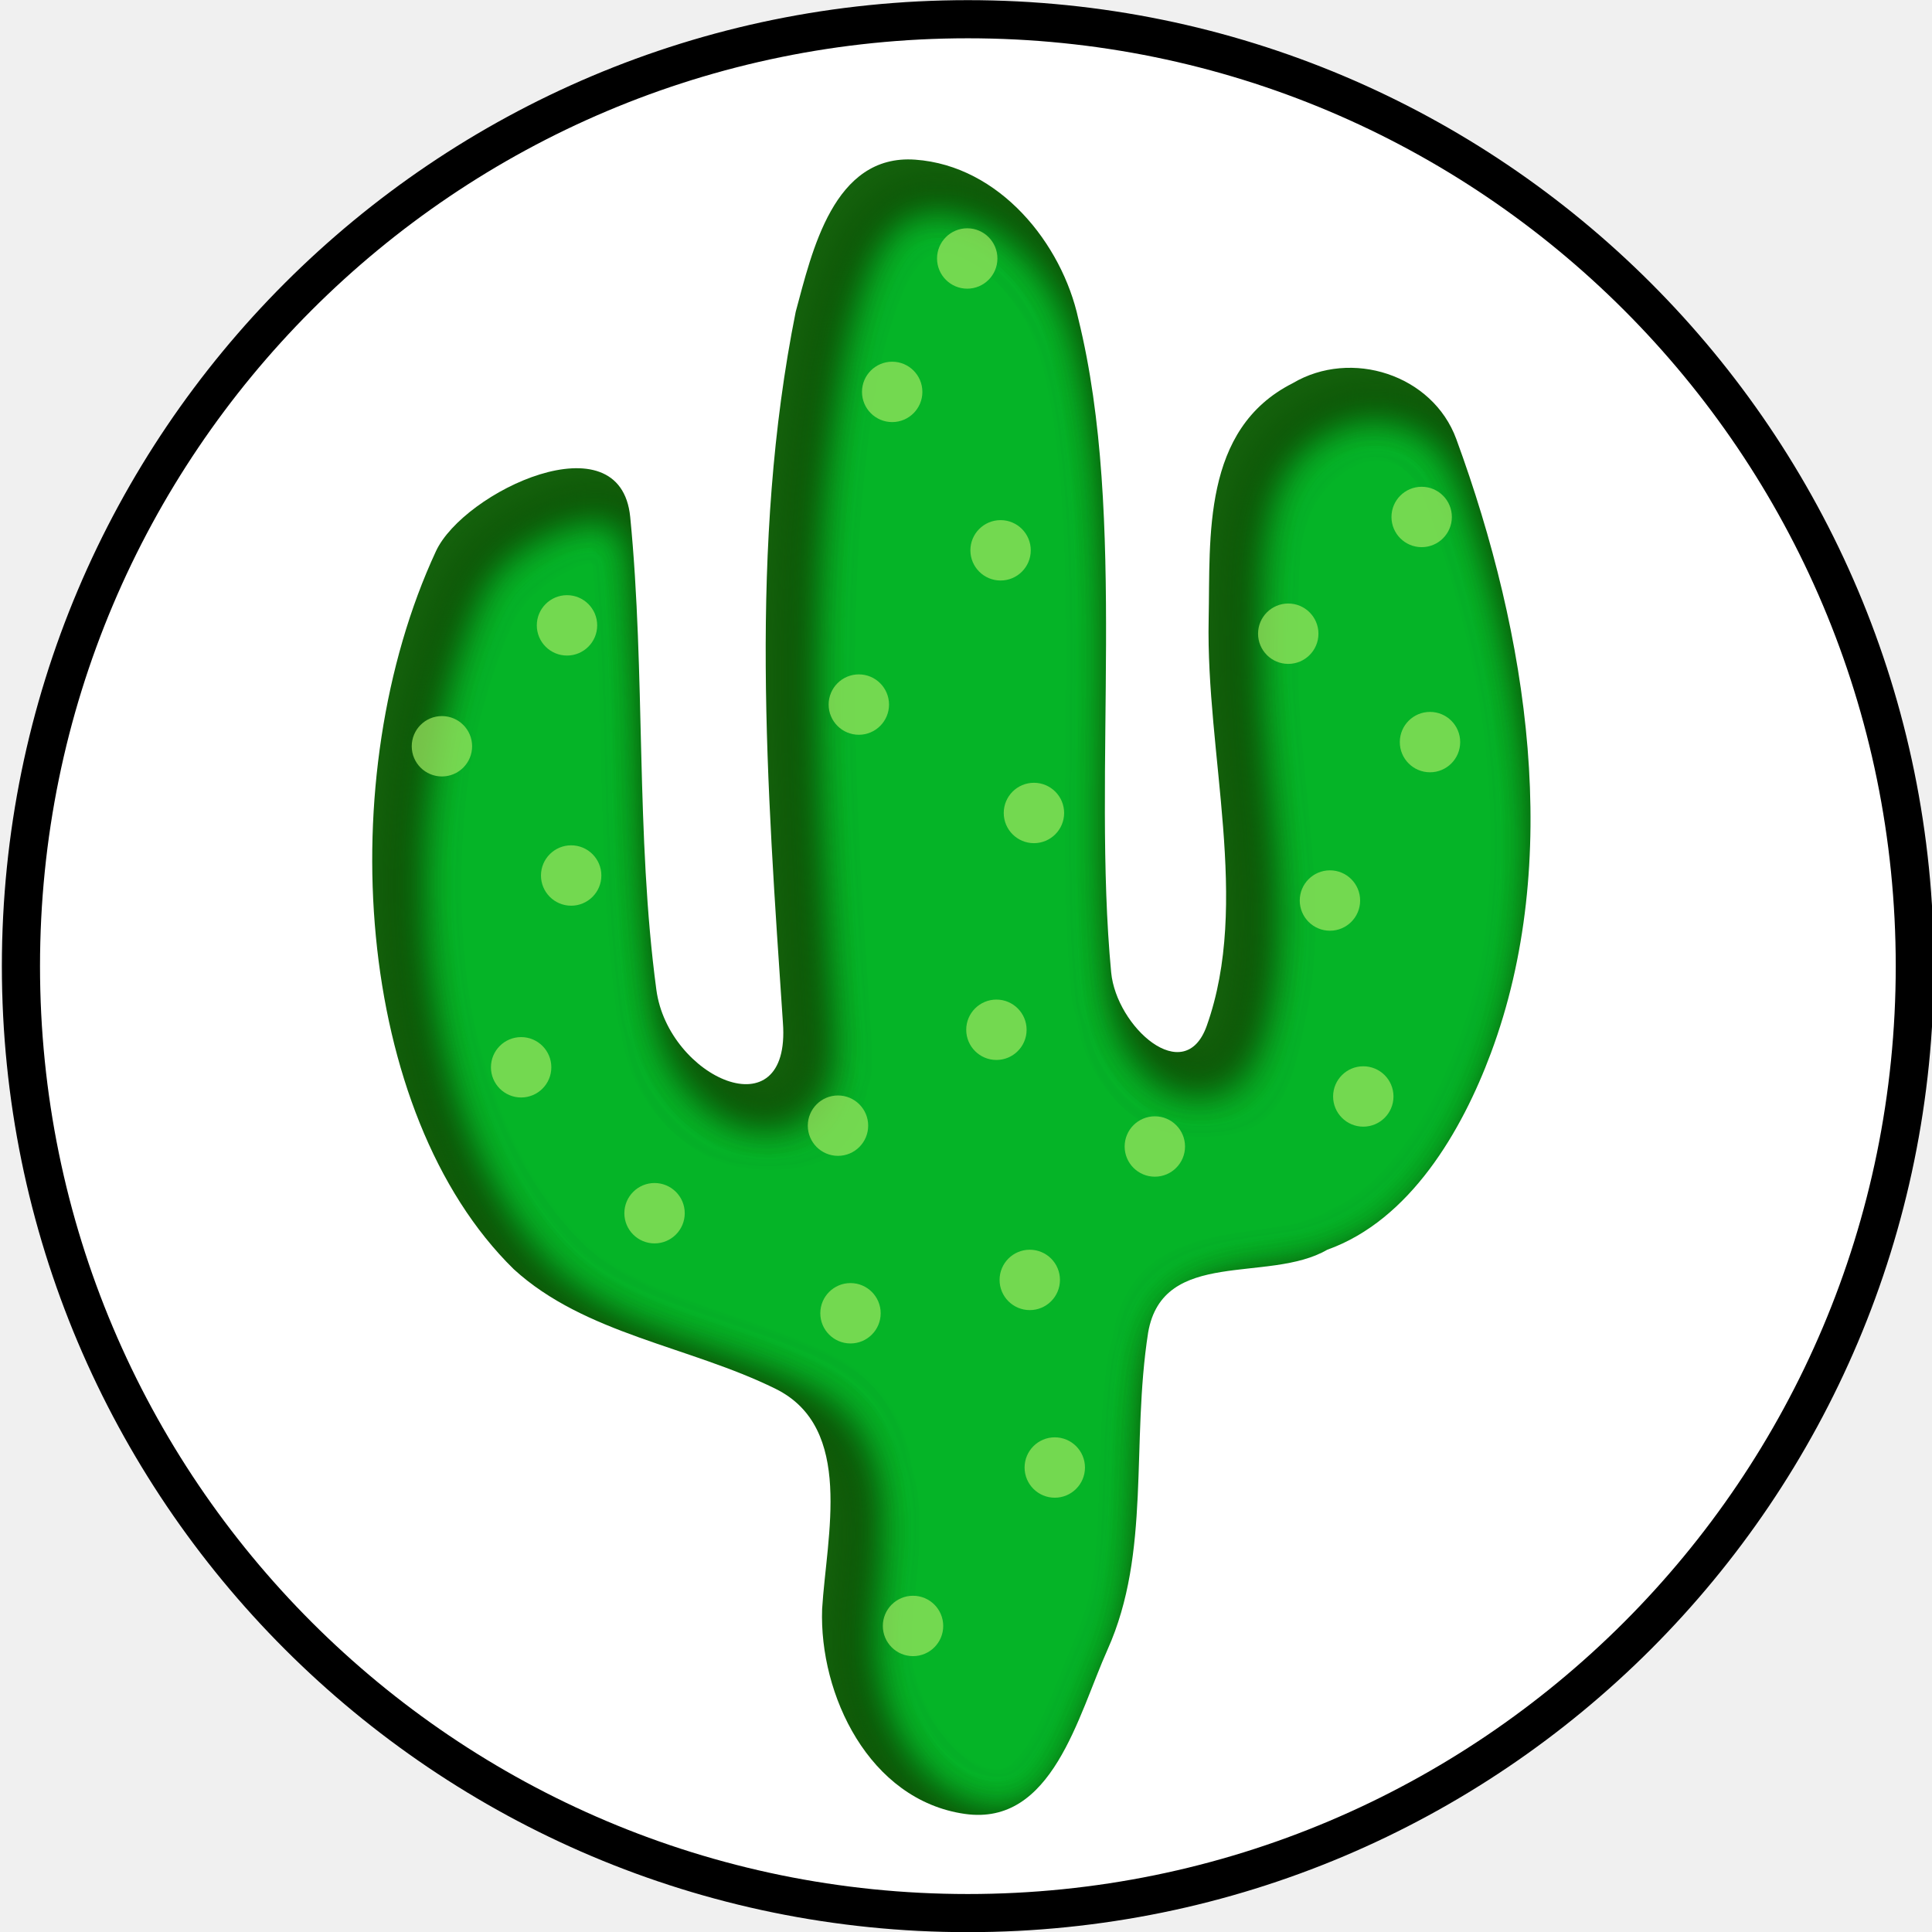
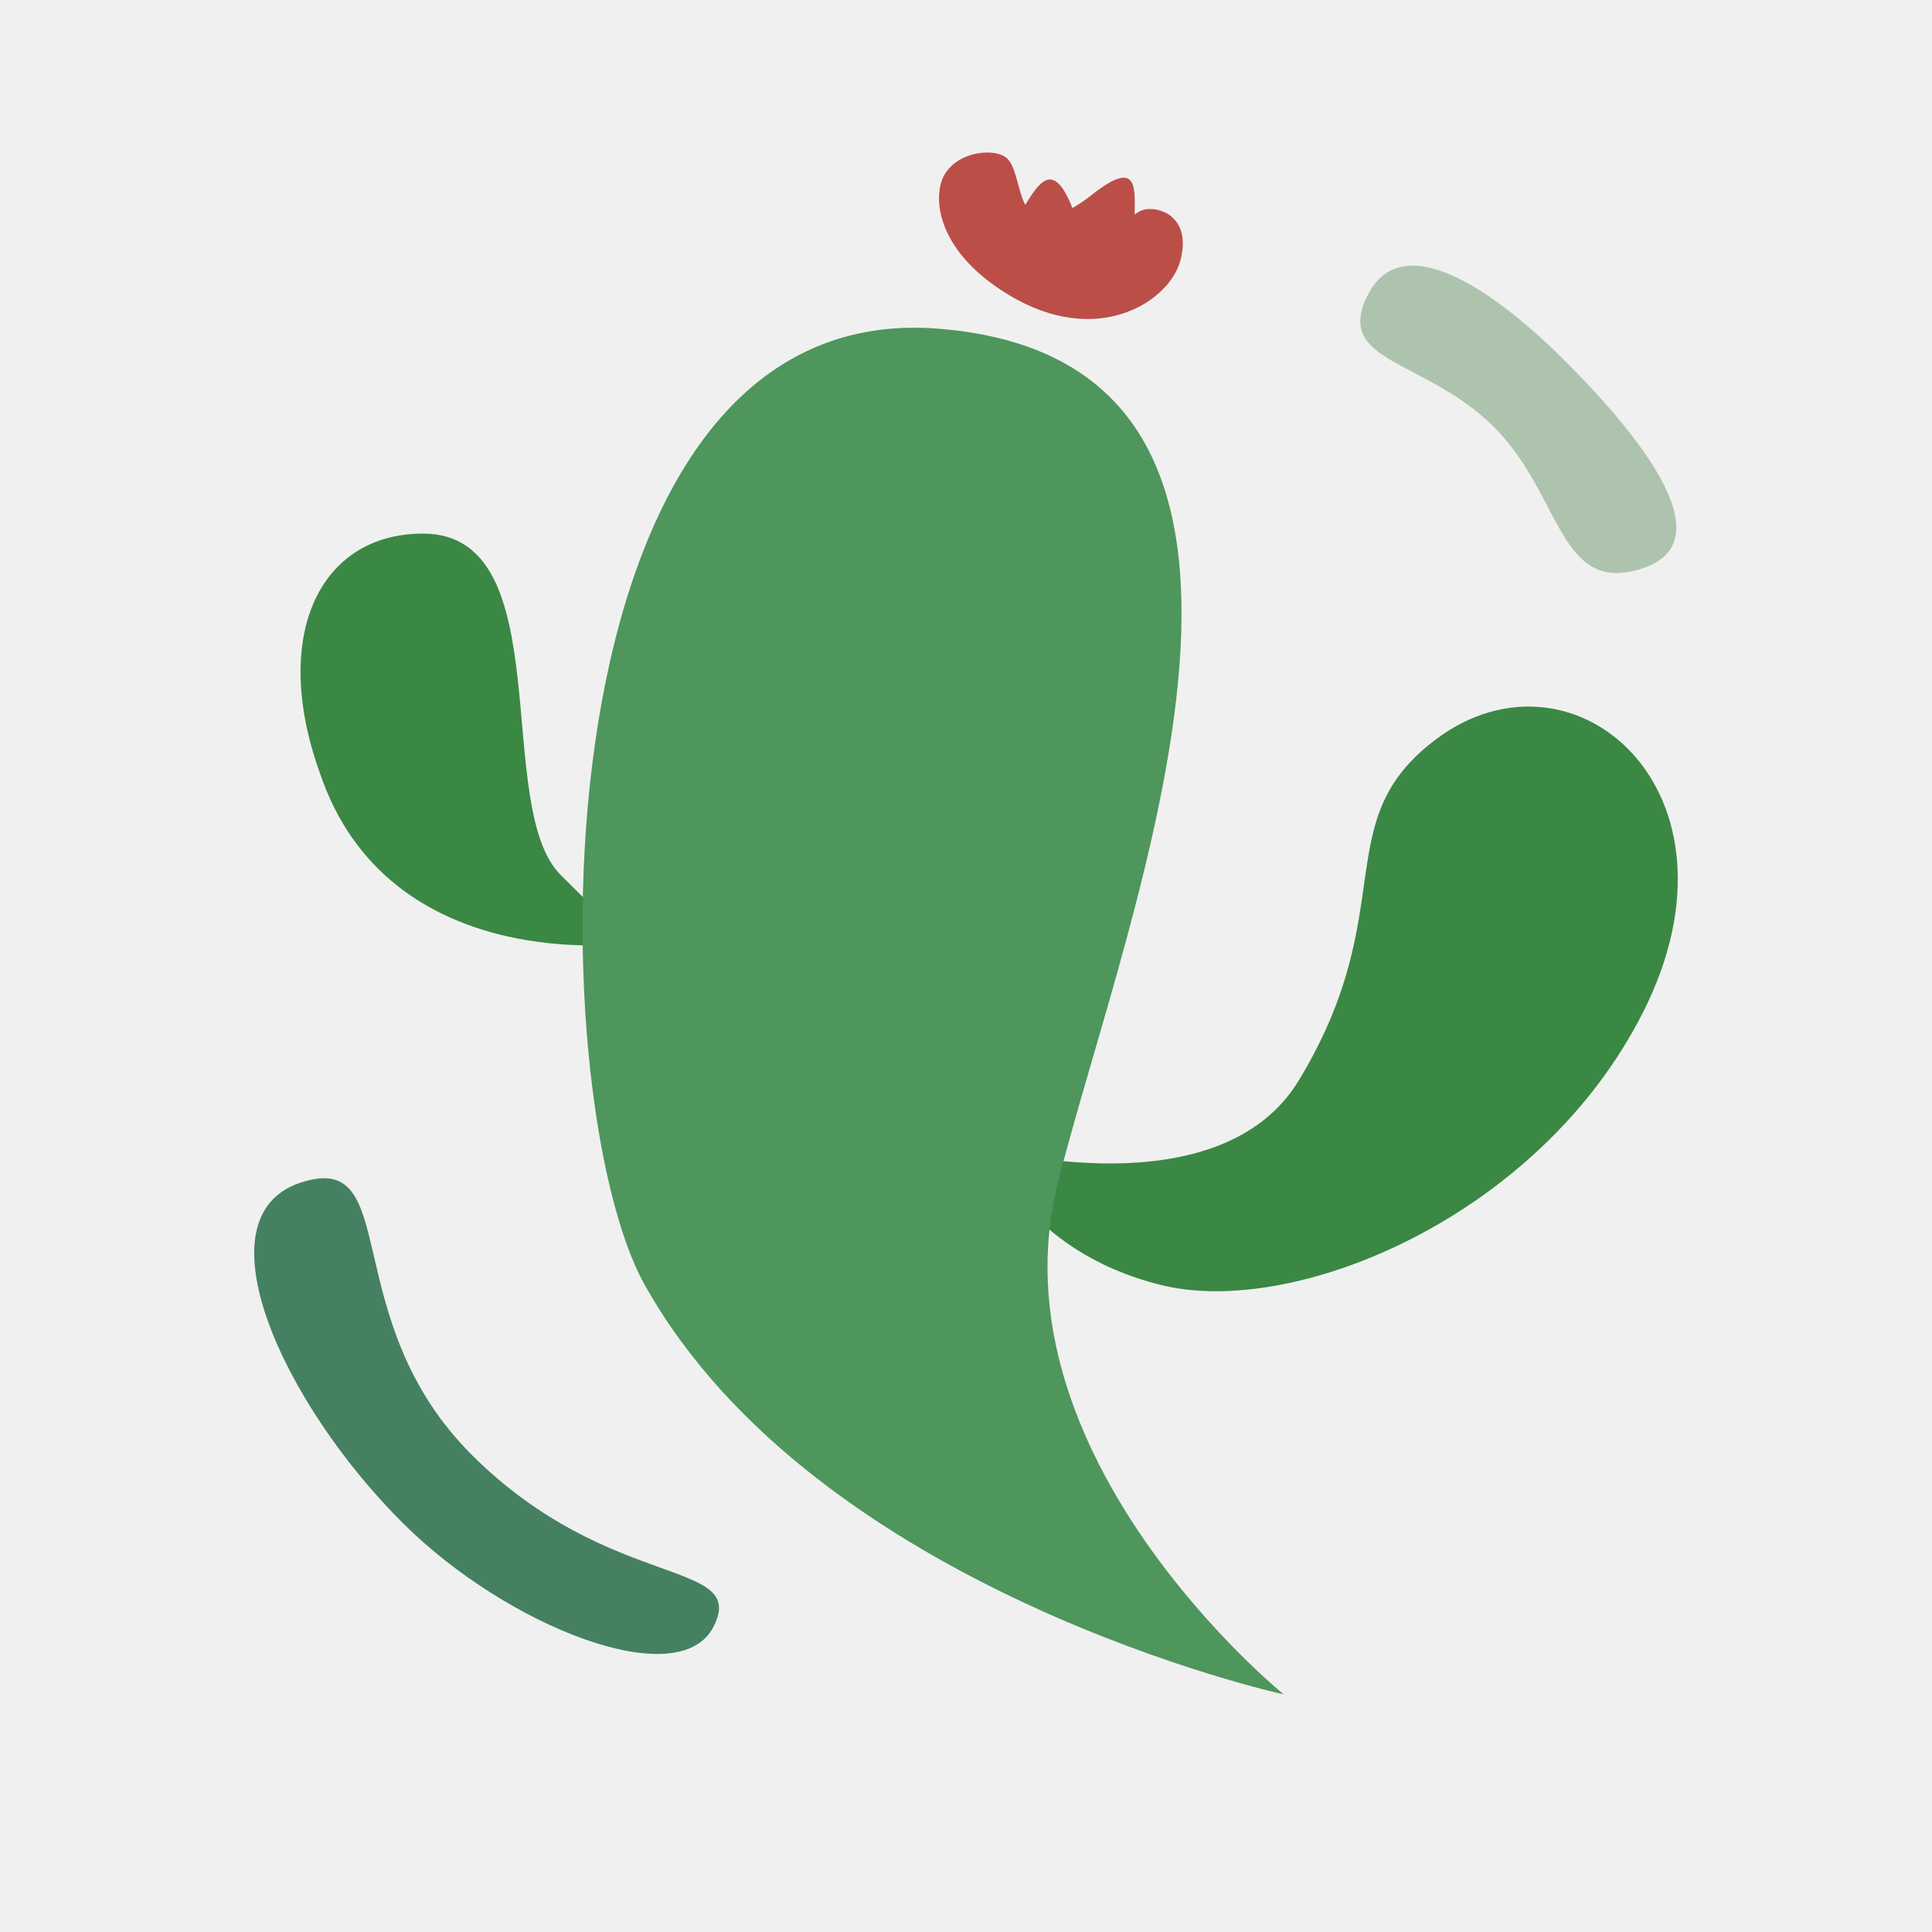
- <svg xmlns="http://www.w3.org/2000/svg" width="512" height="512" viewBox="0 0 512 512" version="1.1" id="svg5">
-   <defs id="defs2">
-     <filter style="color-interpolation-filters:sRGB;" id="filter1718" x="-0.36" y="-0.022" width="1.87" height="1.053">
-       <feFlood flood-opacity="1" flood-color="rgb(47,103,41)" result="flood" id="feFlood1712" />
-       <feComposite in="flood" in2="SourceGraphic" operator="in" result="composite" id="feComposite1714" />
-       <feGaussianBlur stdDeviation="0.01" id="feGaussianBlur1716" result="fbSourceGraphic" />
-       <feColorMatrix result="fbSourceGraphicAlpha" in="fbSourceGraphic" values="0 0 0 -1 0 0 0 0 -1 0 0 0 0 -1 0 0 0 0 1 0" id="feColorMatrix1738" />
-       <feFlood id="feFlood1740" flood-opacity="0.529" flood-color="rgb(47,103,41)" result="flood" in="fbSourceGraphic" />
-       <feComposite in2="fbSourceGraphic" id="feComposite1742" in="flood" operator="in" result="composite" />
-       <feGaussianBlur id="feGaussianBlur1744" stdDeviation="0.01" result="fbSourceGraphic" />
-       <feColorMatrix result="fbSourceGraphicAlpha" in="fbSourceGraphic" values="0 0 0 -1 0 0 0 0 -1 0 0 0 0 -1 0 0 0 0 1 0" id="feColorMatrix1816" />
-       <feOffset id="feOffset1818" dy="3" dx="3" in="fbSourceGraphic" />
-       <feGaussianBlur id="feGaussianBlur1820" stdDeviation="3" result="blur" />
-       <feFlood id="feFlood1822" flood-color="rgb(0,0,0)" flood-opacity="1" result="flood" />
-       <feComposite in2="fbSourceGraphic" id="feComposite1824" in="flood" operator="in" result="composite" />
-       <feBlend in2="composite" id="feBlend1826" in="blur" mode="normal" result="fbSourceGraphic" />
-       <feColorMatrix result="fbSourceGraphicAlpha" in="fbSourceGraphic" values="0 0 0 -1 0 0 0 0 -1 0 0 0 0 -1 0 0 0 0 1 0" id="feColorMatrix1846" />
-       <feColorMatrix id="feColorMatrix1848" values="1 0 0 0 0 0 1 0 0 0 0 0 1 0 0 0 0 0 8.9 -1 " result="colormatrix" in="fbSourceGraphic" />
-       <feComposite in2="colormatrix" id="feComposite1850" operator="arithmetic" k2="1" result="fbSourceGraphic" />
-       <feColorMatrix result="fbSourceGraphicAlpha" in="fbSourceGraphic" values="0 0 0 -1 0 0 0 0 -1 0 0 0 0 -1 0 0 0 0 1 0" id="feColorMatrix1870" />
-       <feColorMatrix id="feColorMatrix1872" values="1 0 0 0 0 0 1 0 0 0 0 0 1 0 0 0 0 0 5 -1 " result="colormatrix" in="fbSourceGraphic" />
-       <feComposite in2="colormatrix" id="feComposite1874" operator="arithmetic" k2="1" result="fbSourceGraphic" />
-       <feColorMatrix result="fbSourceGraphicAlpha" in="fbSourceGraphic" values="0 0 0 -1 0 0 0 0 -1 0 0 0 0 -1 0 0 0 0 1 0" id="feColorMatrix1894" />
-       <feColorMatrix id="feColorMatrix1896" values="1 0 0 0 0 0 1 0 0 0 0 0 1 0 0 0 0 0 5 -1.9 " result="colormatrix" in="fbSourceGraphic" />
-       <feComposite in2="colormatrix" id="feComposite1898" operator="arithmetic" k2="1" result="composite" />
-     </filter>
-     <filter style="color-interpolation-filters:sRGB;" id="filter3352" x="-0.273" y="-0.191" width="1.654" height="1.455">
-       <feFlood flood-opacity="0.922" flood-color="rgb(7,74,0)" result="flood" id="feFlood3342" />
-       <feComposite in="flood" in2="SourceGraphic" operator="out" result="composite1" id="feComposite3344" />
-       <feGaussianBlur in="composite1" stdDeviation="6.957" result="blur" id="feGaussianBlur3346" />
-       <feOffset dx="6" dy="6" result="offset" id="feOffset3348" />
-       <feComposite in="offset" in2="SourceGraphic" operator="atop" result="fbSourceGraphic" id="feComposite3350" />
-       <feColorMatrix result="fbSourceGraphicAlpha" in="fbSourceGraphic" values="0 0 0 -1 0 0 0 0 -1 0 0 0 0 -1 0 0 0 0 1 0" id="feColorMatrix3372" />
-       <feFlood id="feFlood3374" flood-opacity="0.922" flood-color="rgb(7,74,0)" result="flood" in="fbSourceGraphic" />
-       <feComposite in2="fbSourceGraphic" id="feComposite3376" in="flood" operator="out" result="composite1" />
-       <feGaussianBlur id="feGaussianBlur3378" in="composite1" stdDeviation="7" result="blur" />
-       <feOffset id="feOffset3380" dx="6" dy="6" result="offset" />
-       <feComposite in2="fbSourceGraphic" id="feComposite3382" in="offset" operator="atop" result="fbSourceGraphic" />
-       <feColorMatrix result="fbSourceGraphicAlpha" in="fbSourceGraphic" values="0 0 0 -1 0 0 0 0 -1 0 0 0 0 -1 0 0 0 0 1 0" id="feColorMatrix3402" />
-       <feFlood id="feFlood3404" flood-opacity="0.922" flood-color="rgb(7,74,0)" result="flood" in="fbSourceGraphic" />
-       <feComposite in2="fbSourceGraphic" id="feComposite3406" in="flood" operator="out" result="composite1" />
-       <feGaussianBlur id="feGaussianBlur3408" in="composite1" stdDeviation="7" result="blur" />
-       <feOffset id="feOffset3410" dx="7" dy="6" result="offset" />
-       <feComposite in2="fbSourceGraphic" id="feComposite3412" in="offset" operator="atop" result="fbSourceGraphic" />
-       <feColorMatrix result="fbSourceGraphicAlpha" in="fbSourceGraphic" values="0 0 0 -1 0 0 0 0 -1 0 0 0 0 -1 0 0 0 0 1 0" id="feColorMatrix3432" />
-       <feFlood id="feFlood3434" flood-opacity="0.922" flood-color="rgb(7,74,0)" result="flood" in="fbSourceGraphic" />
-       <feComposite in2="fbSourceGraphic" id="feComposite3436" in="flood" operator="out" result="composite1" />
-       <feGaussianBlur id="feGaussianBlur3438" in="composite1" stdDeviation="7" result="blur" />
-       <feOffset id="feOffset3440" dx="7" dy="7" result="offset" />
-       <feComposite in2="fbSourceGraphic" id="feComposite3442" in="offset" operator="atop" result="fbSourceGraphic" />
-       <feColorMatrix result="fbSourceGraphicAlpha" in="fbSourceGraphic" values="0 0 0 -1 0 0 0 0 -1 0 0 0 0 -1 0 0 0 0 1 0" id="feColorMatrix3462" />
-       <feFlood id="feFlood3464" flood-opacity="0.867" flood-color="rgb(23,103,15)" result="flood" in="fbSourceGraphic" />
-       <feComposite in2="fbSourceGraphic" id="feComposite3466" in="flood" operator="out" result="composite1" />
-       <feGaussianBlur id="feGaussianBlur3468" in="composite1" stdDeviation="7" result="blur" />
-       <feOffset id="feOffset3470" dx="7" dy="7" result="offset" />
-       <feComposite in2="fbSourceGraphic" id="feComposite3472" in="offset" operator="atop" result="composite2" />
-     </filter>
-   </defs>
-   <g id="layer2">
-     <g id="g1317">
-       <g id="g996">
-         <circle style="font-variation-settings:normal;opacity:1;fill:#ffffff;fill-opacity:1;fill-rule:evenodd;stroke:#000000;stroke-width:10.105;stroke-linecap:butt;stroke-linejoin:miter;stroke-miterlimit:4;stroke-dasharray:none;stroke-dashoffset:0;stroke-opacity:1;stop-color:#000000;stop-opacity:1" id="path1315" cx="256.497" cy="256.041" r="250.947" />
+ <svg xmlns="http://www.w3.org/2000/svg" width="380mm" height="380mm" viewBox="0 0 380 380" version="1.1" id="svg1587" xml:space="preserve">
+   <defs id="defs1584" />
+   <g id="layer1">
+     <g id="g815">
+       <circle style="fill:none;fill-opacity:1;fill-rule:evenodd;stroke-width:0.268;paint-order:markers fill stroke" id="path1760" cx="190" cy="190" r="190" />
+       <g id="g2187" transform="matrix(2.860183,0,0,2.860183,139.0952,289.8036)">
+         <g id="layer1-3" transform="matrix(0.2645833,0,0,0.2645833,-49.02146,-103.2341)">
+           <path style="fill:#3a8844;fill-opacity:1;stroke:none;stroke-width:0.891px;stroke-linecap:butt;stroke-linejoin:miter;stroke-opacity:1" d="m 258.545,305.726 c 0,0 59.943,16.281 80.531,-17.747 26.844,-44.367 7.158,-67.437 35.792,-88.733 35.792,-26.62 82.544,13.755 53.688,70.987 -26.844,53.24 -90.548,79.595 -125.271,70.986 -35.792,-8.873 -44.74,-35.493 -44.74,-35.493 z" id="path1067" />
+           <path style="fill:#3a8844;fill-opacity:1;stroke:none;stroke-width:0.891px;stroke-linecap:butt;stroke-linejoin:miter;stroke-opacity:1" d="m 111.416,145.91 c 35.792,0 17.896,70.987 35.792,88.733 l 17.896,17.747 c 0,0 -62.636,8.873 -80.531,-44.367 -12.772,-35.668 0,-62.113 26.844,-62.113 z" id="path1182" />
+           <path id="path8219" style="fill:#bc4e48;fill-opacity:1;stroke:none;stroke-width:0.891px;stroke-linecap:butt;stroke-linejoin:miter;stroke-opacity:1" d="m 257.396,46.881 c -5.1,0.25 -11.332,3.317 -11.762,10.297 0,0 -2.639,14.123 17.896,26.619 23.195,14.115 41.941,1.746 44.738,-8.873 2.797,-10.619 -4.417,-13.911 -8.947,-13.311 -0.983,0.13 -1.965,0.646 -2.943,1.352 0.027,-6.571 1.051,-14.721 -10.941,-5.244 -1.633,1.291 -3.415,2.556 -5.24,3.572 -4.936,-12.64 -8.734,-6.498 -12.248,-0.828 -1.966,-3.662 -2.33,-10.208 -4.953,-12.281 -1.198,-0.947 -3.282,-1.416 -5.6,-1.303 z" />
+           <path style="fill:#4e965c;fill-opacity:1;stroke:none;stroke-width:0.891px;stroke-linecap:butt;stroke-linejoin:miter;stroke-opacity:1" d="m 335.114,447.603 c 0,0 -121.309,-26.523 -166.049,-106.383 C 141.582,292.162 138.631,83.828 245.635,92.67 353.01,101.544 294.337,243.613 276.441,314.6 258.545,385.586 335.114,447.603 335.114,447.603 Z" id="path937" />
+           <path style="fill:#458161;fill-opacity:1;stroke:none;stroke-width:0.891px;stroke-linecap:butt;stroke-linejoin:miter;stroke-opacity:1" d="m 79.586,314.6 c -26.844,8.873 -4.792,57.361 26.844,88.733 26.844,26.62 71.584,44.367 80.531,26.62 8.948,-17.747 -26.844,-8.873 -62.636,-44.367 -35.792,-35.493 -17.896,-79.86 -44.74,-70.986 z" id="path11663" />
+           <path style="fill:#adc3ad;fill-opacity:1;stroke:none;stroke-width:0.891px;stroke-linecap:butt;stroke-linejoin:miter;stroke-opacity:1" d="m 428.556,154.88 c 22.016,-7.412 -3.1,-36.774 -20.996,-54.521 -17.896,-17.747 -41.64,-34.212 -50.588,-16.465 -8.948,17.747 14.796,16.465 32.692,34.212 17.896,17.747 16.876,44.186 38.892,36.774 z" id="path14218" />
+         </g>
      </g>
-       <g id="g999">
-         <path style="font-variation-settings:'wght' 100;mix-blend-mode:normal;fill:#05b427;fill-opacity:1;stroke:#000000;stroke-width:0;stroke-linejoin:round;stroke-miterlimit:4;stroke-dasharray:none;stroke-dashoffset:90.746;stroke-opacity:1;paint-order:stroke fill markers;filter:url(#filter3352)" d="m 255.687,480.703 c 23.226,3.325 29.972,-26.017 37.836,-43.571 11.539,-25.761 6.161,-54.565 10.745,-83.997 3.911,-22.556 31.941,-12.921 47.465,-21.94 21.997,-7.845 35.716,-31.591 43.367,-52.1 18.989,-50.904 9.991,-110.454 -9.164,-162.733 -6.257,-17.077 -27.847,-24.006 -43.375,-14.799 -24.102,12.186 -21.8,40.811 -22.254,62.548 -0.75,35.87 11.118,75.11 -0.507,107.744 -5.896,16.55 -23.969,0.215 -25.331,-14.176 -5.081,-53.681 4.36,-120.258 -8.707,-173.215 -4.314,-19.832 -20.78,-40.543 -43.226,-42.152 -21.7,-1.556 -27.374,24.505 -31.662,40.3 -12.452,62.118 -7.606,125.773 -3.393,188.418 2.166,29.272 -30.404,14.577 -33.535,-8.704 -5.52,-41.048 -2.847,-83.775 -6.933,-125.319 -2.593,-26.364 -44.14,-6.758 -51.492,9.089 -27.767,59.857 -21.541,148.952 20.64,190.266 18.824,17.203 46.448,20.385 69.354,31.677 20.959,10.332 13.522,39.007 12.356,58.377 -0.806,22.588 12.383,50.647 37.817,54.288 z" id="path888" />
-       </g>
-       <circle style="font-variation-settings:normal;vector-effect:none;fill:#9be65f;fill-opacity:0.734;fill-rule:evenodd;stroke-width:0.679;stroke-linecap:butt;stroke-linejoin:miter;stroke-miterlimit:4;stroke-dasharray:none;stroke-dashoffset:0;stroke-opacity:1;-inkscape-stroke:none;stop-color:#000000" id="path1001-5-7" cx="256.326" cy="68.501" r="8" />
-       <circle style="font-variation-settings:normal;vector-effect:none;fill:#9be65f;fill-opacity:0.734;fill-rule:evenodd;stroke-width:0.679;stroke-linecap:butt;stroke-linejoin:miter;stroke-miterlimit:4;stroke-dasharray:none;stroke-dashoffset:0;stroke-opacity:1;-inkscape-stroke:none;stop-color:#000000" id="path1001-5-7-7" cx="236.439" cy="103.856" r="8" />
-       <circle style="font-variation-settings:normal;vector-effect:none;fill:#9be65f;fill-opacity:0.734;fill-rule:evenodd;stroke-width:0.679;stroke-linecap:butt;stroke-linejoin:miter;stroke-miterlimit:4;stroke-dasharray:none;stroke-dashoffset:0;stroke-opacity:1;-inkscape-stroke:none;stop-color:#000000" id="path1001-5-7-2" cx="265.165" cy="145.841" r="8" />
-       <circle style="font-variation-settings:normal;vector-effect:none;fill:#9be65f;fill-opacity:0.734;fill-rule:evenodd;stroke-width:0.679;stroke-linecap:butt;stroke-linejoin:miter;stroke-miterlimit:4;stroke-dasharray:none;stroke-dashoffset:0;stroke-opacity:1;-inkscape-stroke:none;stop-color:#000000" id="path1001-5-7-8" cx="227.6" cy="186.72" r="8" />
-       <circle style="font-variation-settings:normal;vector-effect:none;fill:#9be65f;fill-opacity:0.734;fill-rule:evenodd;stroke-width:0.679;stroke-linecap:butt;stroke-linejoin:miter;stroke-miterlimit:4;stroke-dasharray:none;stroke-dashoffset:0;stroke-opacity:1;-inkscape-stroke:none;stop-color:#000000" id="path1001-5-7-0" cx="274.004" cy="215.447" r="8" />
-       <circle style="font-variation-settings:normal;vector-effect:none;fill:#9be65f;fill-opacity:0.734;fill-rule:evenodd;stroke-width:0.679;stroke-linecap:butt;stroke-linejoin:miter;stroke-miterlimit:4;stroke-dasharray:none;stroke-dashoffset:0;stroke-opacity:1;-inkscape-stroke:none;stop-color:#000000" id="path1001-5-7-5" cx="264.06" cy="272.899" r="8" />
-       <circle style="font-variation-settings:normal;vector-effect:none;fill:#9be65f;fill-opacity:0.734;fill-rule:evenodd;stroke-width:0.679;stroke-linecap:butt;stroke-linejoin:miter;stroke-miterlimit:4;stroke-dasharray:none;stroke-dashoffset:0;stroke-opacity:1;-inkscape-stroke:none;stop-color:#000000" id="path1001-5-7-9" cx="376.755" cy="137.002" r="8" />
-       <circle style="font-variation-settings:normal;vector-effect:none;fill:#9be65f;fill-opacity:0.734;fill-rule:evenodd;stroke-width:0.679;stroke-linecap:butt;stroke-linejoin:miter;stroke-miterlimit:4;stroke-dasharray:none;stroke-dashoffset:0;stroke-opacity:1;-inkscape-stroke:none;stop-color:#000000" id="path1001-5-7-1" cx="341.4" cy="167.938" r="8" />
-       <circle style="font-variation-settings:normal;vector-effect:none;fill:#9be65f;fill-opacity:0.734;fill-rule:evenodd;stroke-width:0.679;stroke-linecap:butt;stroke-linejoin:miter;stroke-miterlimit:4;stroke-dasharray:none;stroke-dashoffset:0;stroke-opacity:1;-inkscape-stroke:none;stop-color:#000000" id="path1001-5-7-13" cx="378.965" cy="196.664" r="8" />
-       <circle style="font-variation-settings:normal;vector-effect:none;fill:#9be65f;fill-opacity:0.734;fill-rule:evenodd;stroke-width:0.679;stroke-linecap:butt;stroke-linejoin:miter;stroke-miterlimit:4;stroke-dasharray:none;stroke-dashoffset:0;stroke-opacity:1;-inkscape-stroke:none;stop-color:#000000" id="path1001-5-7-27" cx="352.449" cy="238.649" r="8" />
-       <circle style="font-variation-settings:normal;vector-effect:none;fill:#9be65f;fill-opacity:0.734;fill-rule:evenodd;stroke-width:0.679;stroke-linecap:butt;stroke-linejoin:miter;stroke-miterlimit:4;stroke-dasharray:none;stroke-dashoffset:0;stroke-opacity:1;-inkscape-stroke:none;stop-color:#000000" id="path1001-5-7-70" cx="361.287" cy="290.577" r="8" />
-       <circle style="font-variation-settings:normal;vector-effect:none;fill:#9be65f;fill-opacity:0.734;fill-rule:evenodd;stroke-width:0.679;stroke-linecap:butt;stroke-linejoin:miter;stroke-miterlimit:4;stroke-dasharray:none;stroke-dashoffset:0;stroke-opacity:1;-inkscape-stroke:none;stop-color:#000000" id="path1001-5-7-25" cx="306.045" cy="303.835" r="8" />
-       <circle style="font-variation-settings:normal;vector-effect:none;fill:#9be65f;fill-opacity:0.734;fill-rule:evenodd;stroke-width:0.679;stroke-linecap:butt;stroke-linejoin:miter;stroke-miterlimit:4;stroke-dasharray:none;stroke-dashoffset:0;stroke-opacity:1;-inkscape-stroke:none;stop-color:#000000" id="path1001-5-7-78" cx="222.076" cy="298.311" r="8" />
-       <circle style="font-variation-settings:normal;vector-effect:none;fill:#9be65f;fill-opacity:0.734;fill-rule:evenodd;stroke-width:0.679;stroke-linecap:butt;stroke-linejoin:miter;stroke-miterlimit:4;stroke-dasharray:none;stroke-dashoffset:0;stroke-opacity:1;-inkscape-stroke:none;stop-color:#000000" id="path1001-5-7-6" cx="272.899" cy="339.19" r="8" />
-       <circle style="font-variation-settings:normal;vector-effect:none;fill:#9be65f;fill-opacity:0.734;fill-rule:evenodd;stroke-width:0.679;stroke-linecap:butt;stroke-linejoin:miter;stroke-miterlimit:4;stroke-dasharray:none;stroke-dashoffset:0;stroke-opacity:1;-inkscape-stroke:none;stop-color:#000000" id="path1001-5-7-3" cx="279.528" cy="388.909" r="8" />
-       <circle style="font-variation-settings:normal;vector-effect:none;fill:#9be65f;fill-opacity:0.734;fill-rule:evenodd;stroke-width:0.679;stroke-linecap:butt;stroke-linejoin:miter;stroke-miterlimit:4;stroke-dasharray:none;stroke-dashoffset:0;stroke-opacity:1;-inkscape-stroke:none;stop-color:#000000" id="path1001-5-7-74" cx="241.963" cy="430.893" r="8" />
-       <circle style="font-variation-settings:normal;vector-effect:none;fill:#9be65f;fill-opacity:0.734;fill-rule:evenodd;stroke-width:0.679;stroke-linecap:butt;stroke-linejoin:miter;stroke-miterlimit:4;stroke-dasharray:none;stroke-dashoffset:0;stroke-opacity:1;-inkscape-stroke:none;stop-color:#000000" id="path1001-5-7-93" cx="225.39" cy="348.029" r="8" />
-       <circle style="font-variation-settings:normal;vector-effect:none;fill:#9be65f;fill-opacity:0.734;fill-rule:evenodd;stroke-width:0.679;stroke-linecap:butt;stroke-linejoin:miter;stroke-miterlimit:4;stroke-dasharray:none;stroke-dashoffset:0;stroke-opacity:1;-inkscape-stroke:none;stop-color:#000000" id="path1001-5-7-14" cx="173.462" cy="321.513" r="8" />
-       <circle style="font-variation-settings:normal;vector-effect:none;fill:#9be65f;fill-opacity:0.734;fill-rule:evenodd;stroke-width:0.679;stroke-linecap:butt;stroke-linejoin:miter;stroke-miterlimit:4;stroke-dasharray:none;stroke-dashoffset:0;stroke-opacity:1;-inkscape-stroke:none;stop-color:#000000" id="path1001-5-7-10" cx="138.107" cy="282.843" r="8" />
-       <circle style="font-variation-settings:normal;vector-effect:none;fill:#9be65f;fill-opacity:0.734;fill-rule:evenodd;stroke-width:0.679;stroke-linecap:butt;stroke-linejoin:miter;stroke-miterlimit:4;stroke-dasharray:none;stroke-dashoffset:0;stroke-opacity:1;-inkscape-stroke:none;stop-color:#000000" id="path1001-5-7-12" cx="151.365" cy="232.019" r="8" />
-       <circle style="font-variation-settings:normal;vector-effect:none;fill:#9be65f;fill-opacity:0.734;fill-rule:evenodd;stroke-width:0.679;stroke-linecap:butt;stroke-linejoin:miter;stroke-miterlimit:4;stroke-dasharray:none;stroke-dashoffset:0;stroke-opacity:1;-inkscape-stroke:none;stop-color:#000000" id="path1001-5-7-30" cx="117.115" cy="197.769" r="8" />
-       <circle style="font-variation-settings:normal;vector-effect:none;fill:#9be65f;fill-opacity:0.734;fill-rule:evenodd;stroke-width:0.679;stroke-linecap:butt;stroke-linejoin:miter;stroke-miterlimit:4;stroke-dasharray:none;stroke-dashoffset:0;stroke-opacity:1;-inkscape-stroke:none;stop-color:#000000" id="path1001-5-7-05" cx="150.26" cy="165.728" r="8" />
    </g>
  </g>
</svg>
